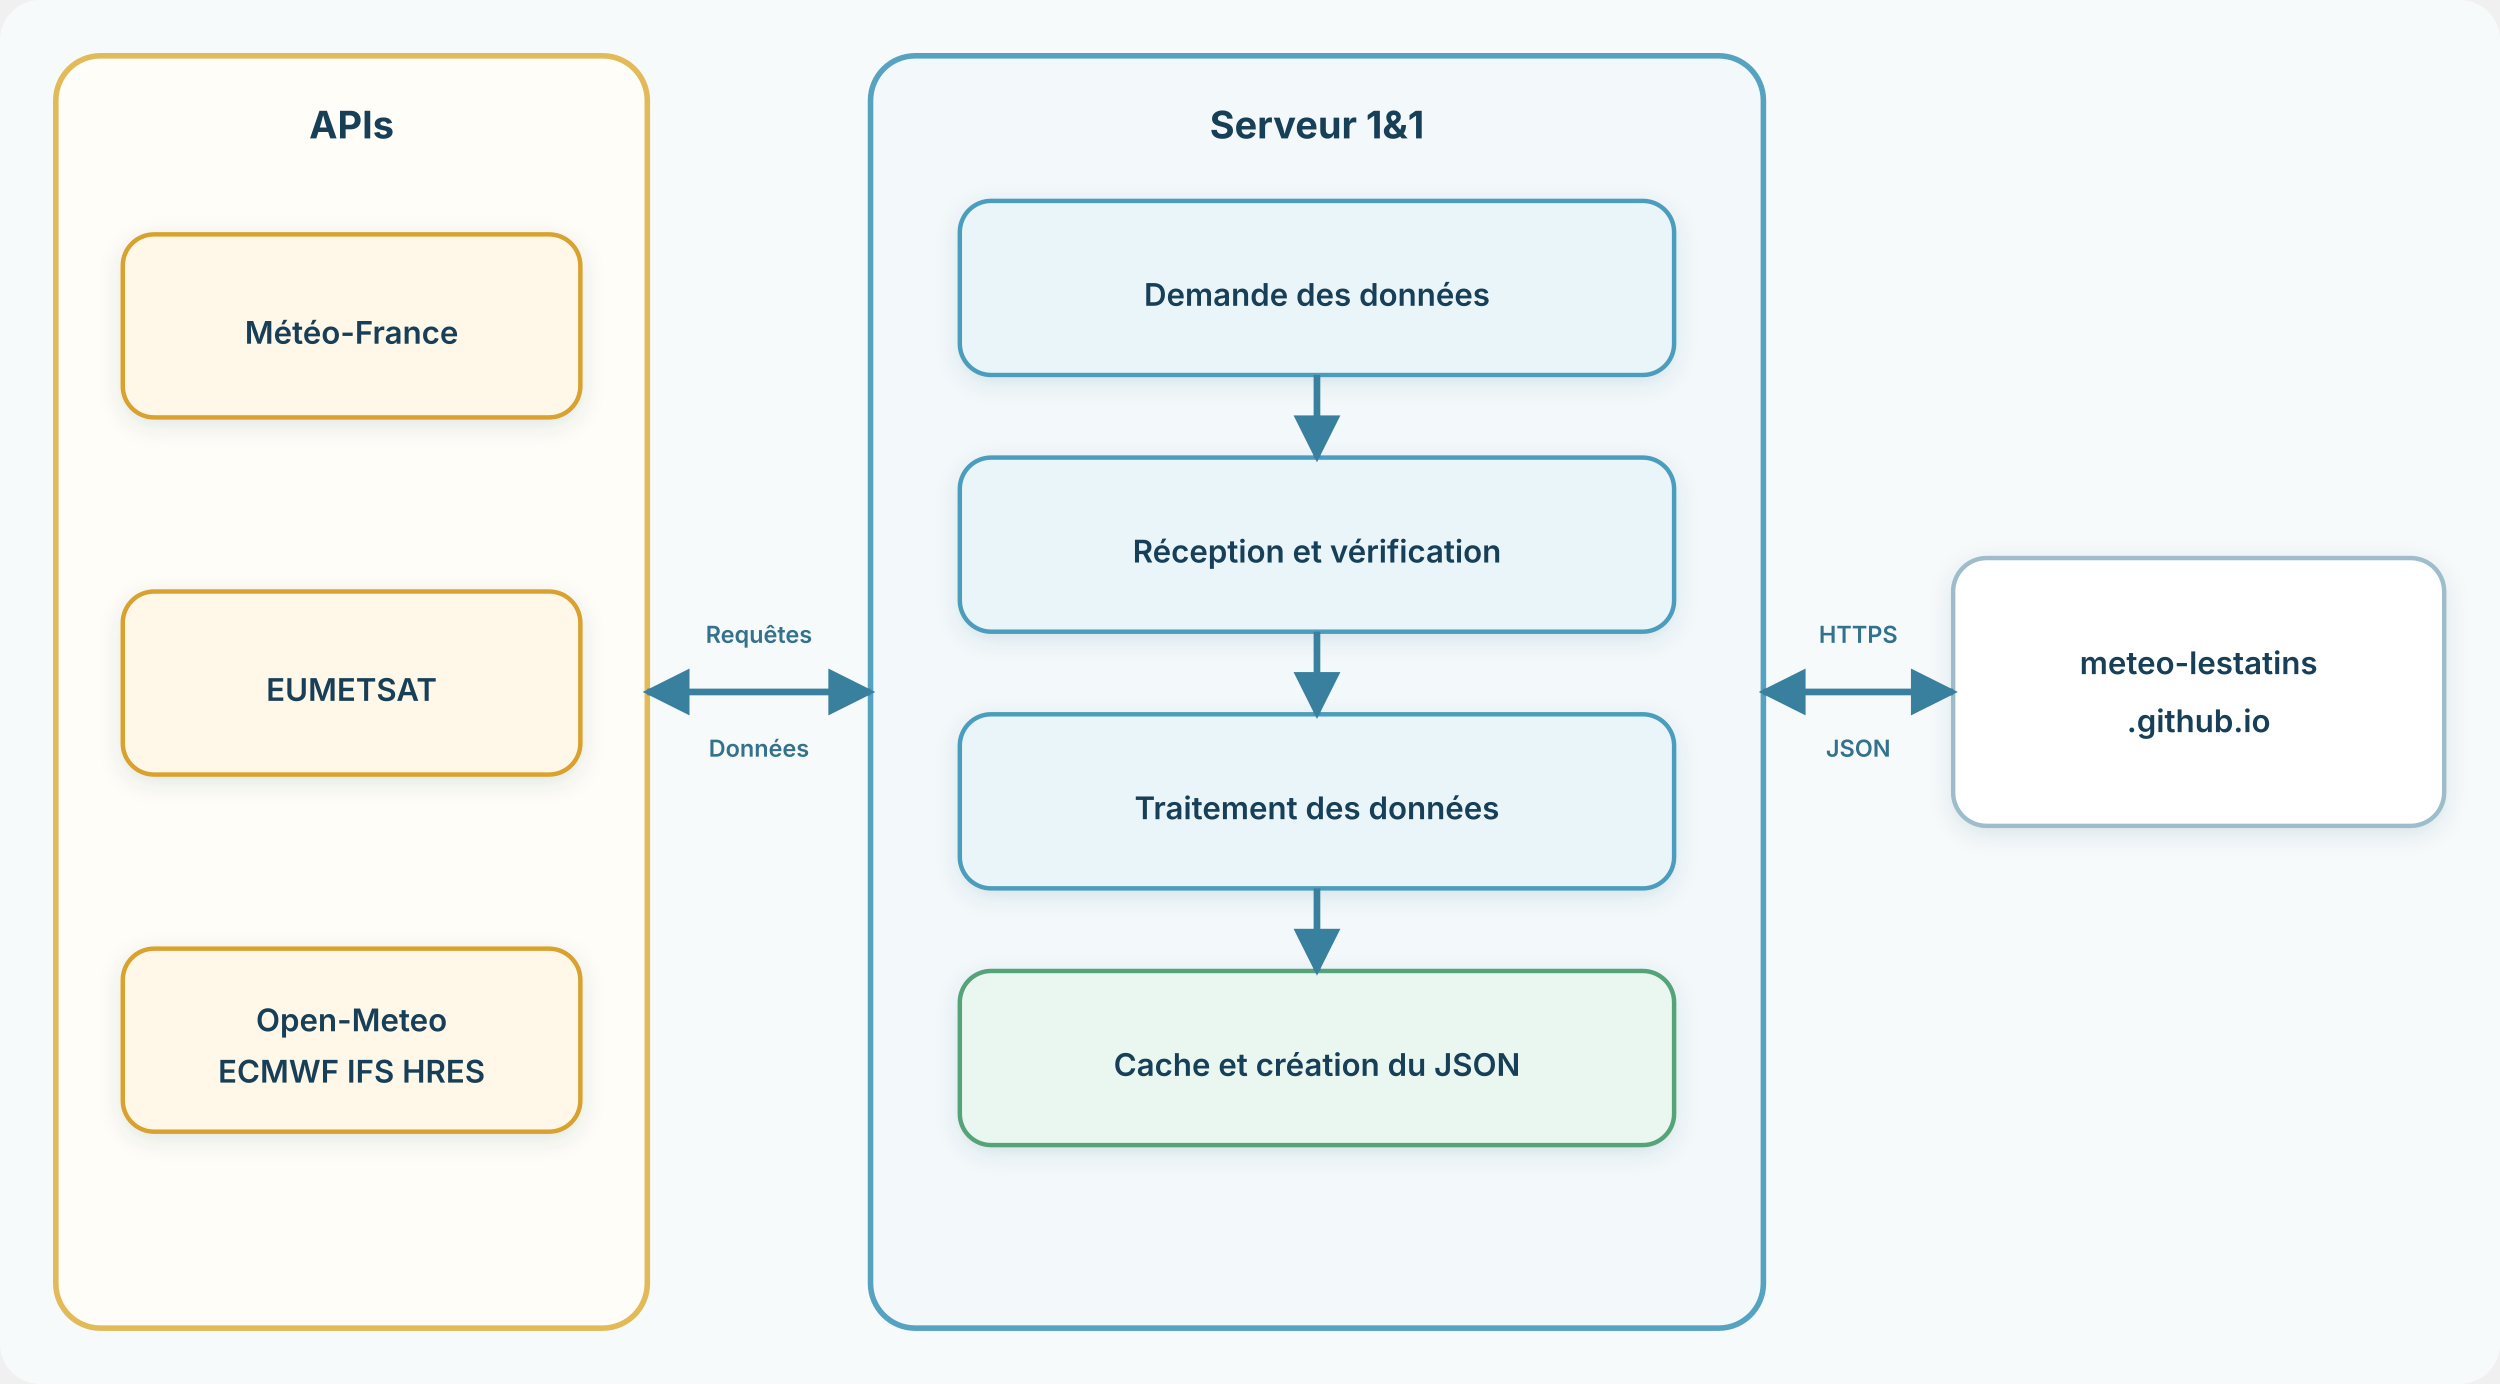
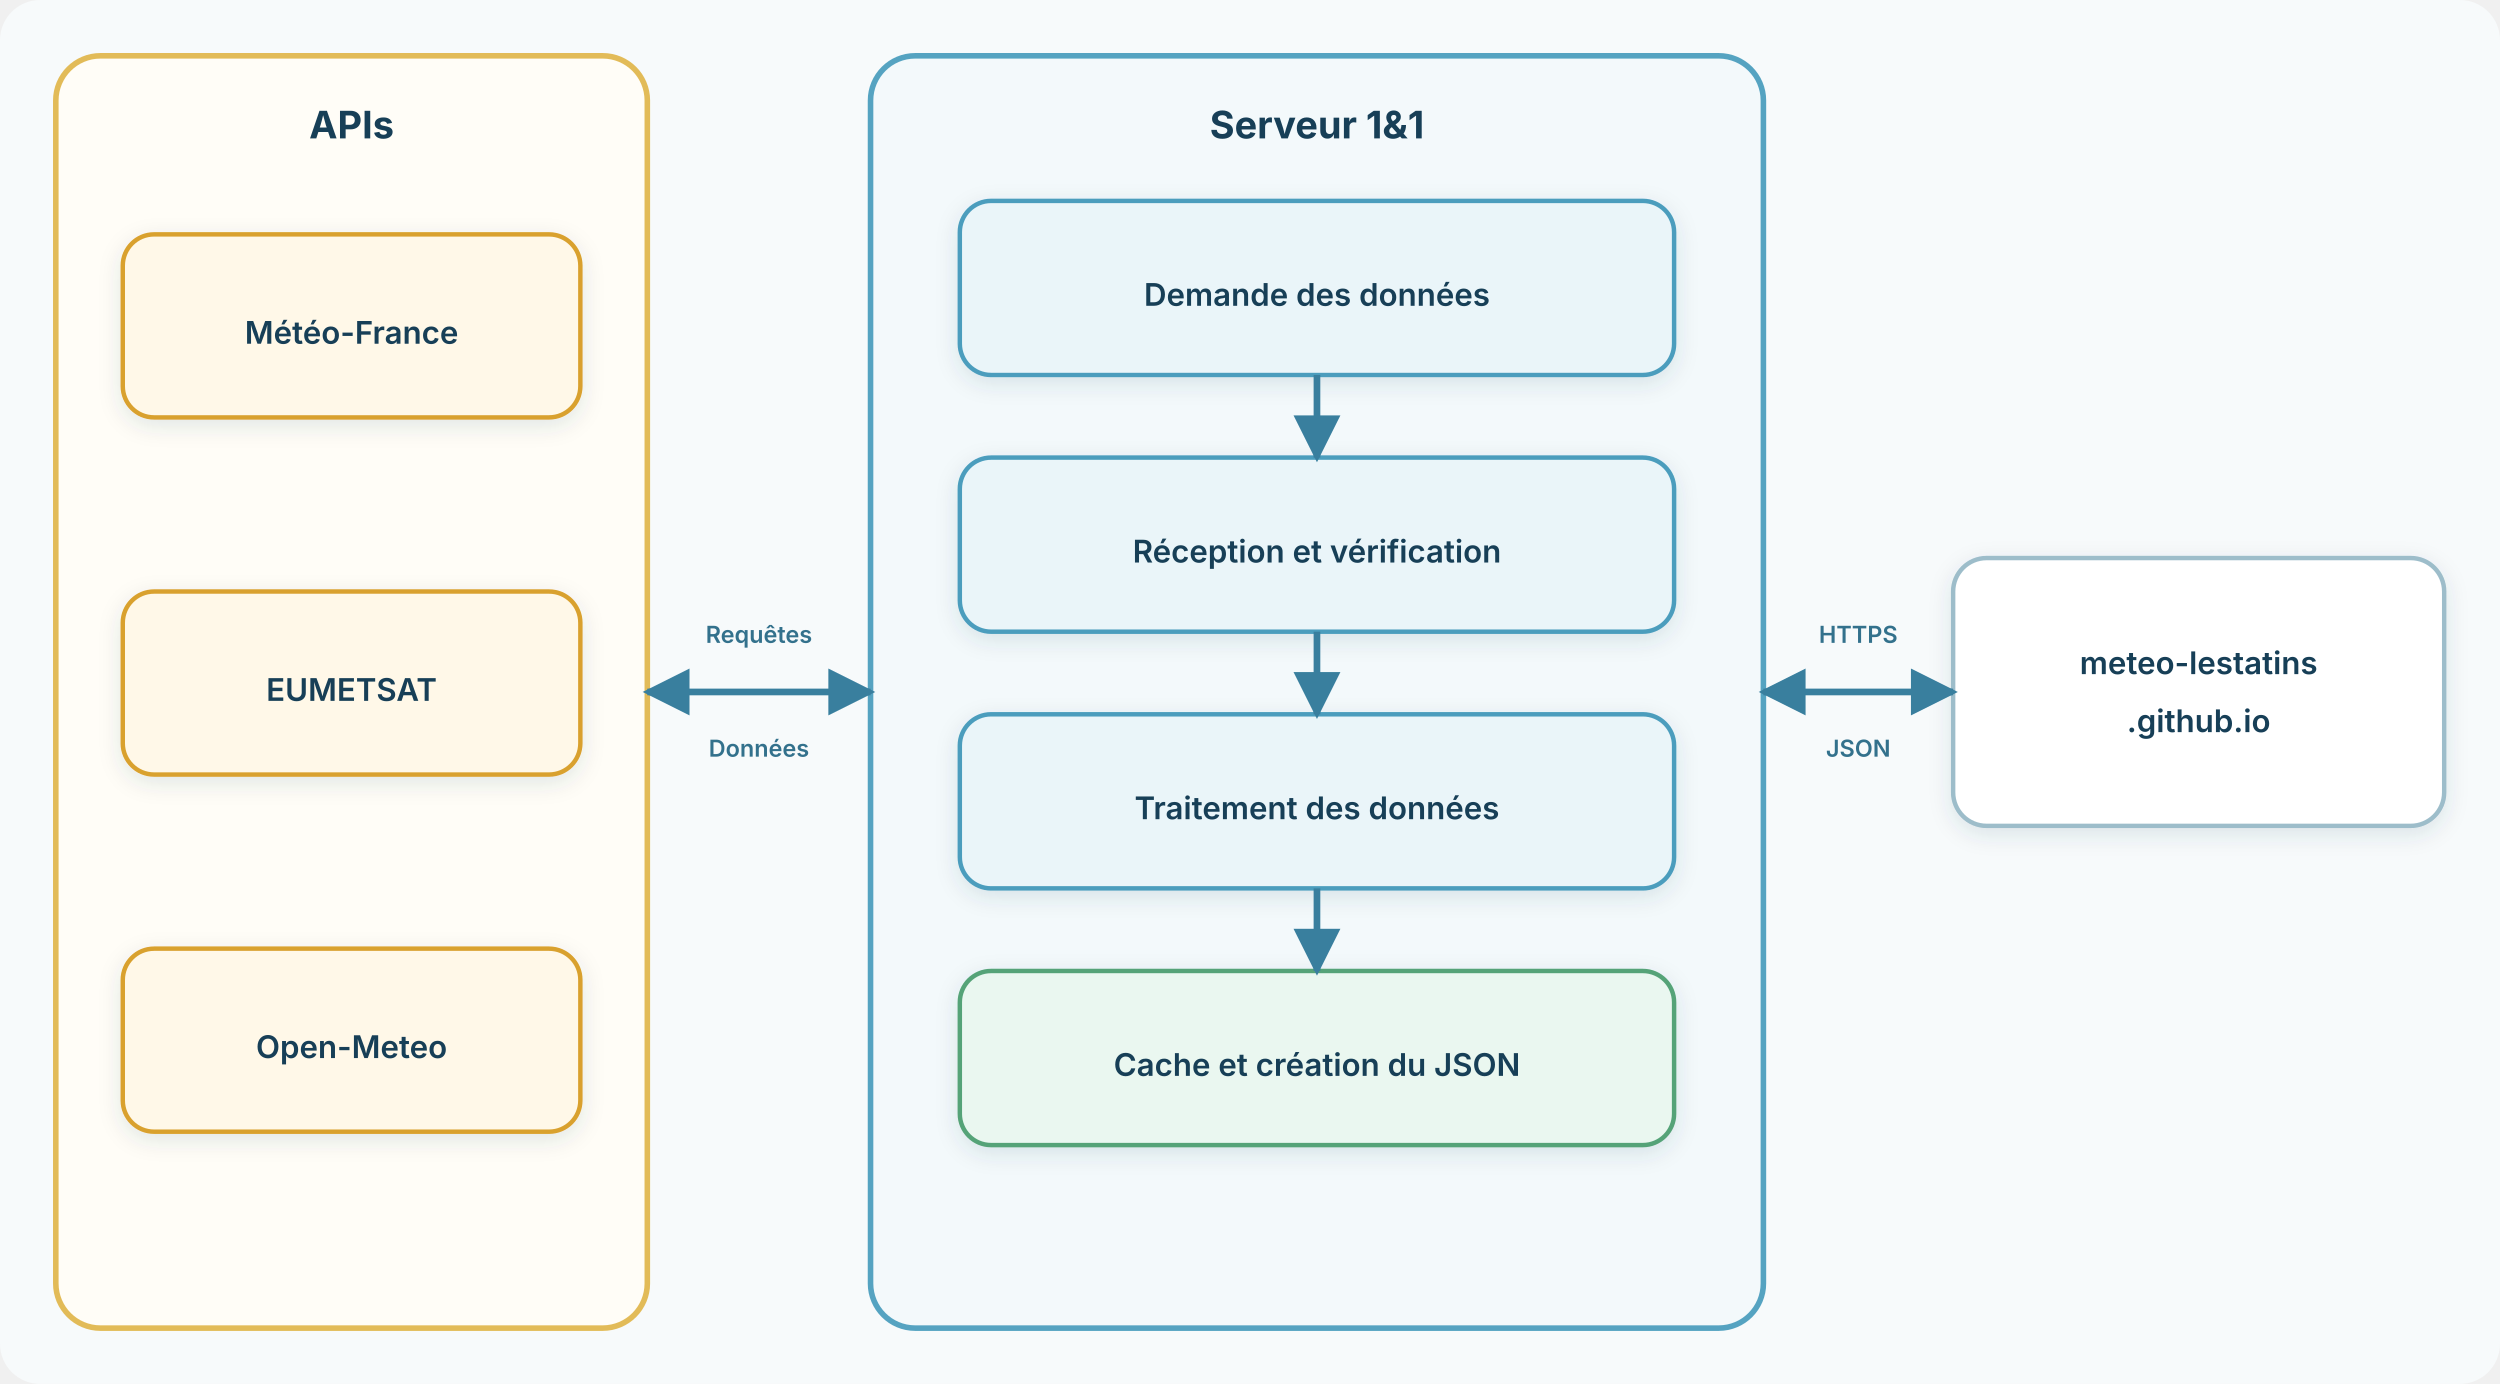
<svg xmlns="http://www.w3.org/2000/svg" viewBox="0 0 1120 620" role="img" aria-labelledby="title description">
  <defs>
    <marker id="arrow" viewBox="0 0 10 10" refX="9" refY="5" markerWidth="7" markerHeight="7" orient="auto-start-reverse">
      <path d="M0 0 10 5 0 10Z" fill="#397f9e" />
    </marker>
    <filter id="shadow" x="-15%" y="-20%" width="130%" height="140%">
      <feDropShadow dx="0" dy="3" stdDeviation="5" flood-color="#244e61" flood-opacity=".12" />
    </filter>
    <style>
      .frame{stroke-width:2.5}.api-frame{fill:#fffdf7;stroke:#e2bb58}.server-frame{fill:#f3f9fb;stroke:#55a3c1}
      .box{stroke-width:2;filter:url(#shadow)}.source{fill:#fff8e8;stroke:#d9a12f}.server{fill:#eaf5f9;stroke:#4b9dbd}.output{fill:#eaf7f0;stroke:#55a378}.site{fill:#fff;stroke:#9dbdca}
      .frame-title{fill:#173f57;font:700 17px Inter,system-ui,sans-serif}.node-title{fill:#173f57;font:600 14px Inter,system-ui,sans-serif}
      .arrow{fill:none;stroke:#397f9e;stroke-width:3;marker-end:url(#arrow)}.both{marker-start:url(#arrow)}
      .edge-label{fill:#33718c;font:600 10.5px Inter,system-ui,sans-serif}
    </style>
  </defs>
  <rect width="1120" height="620" rx="18" fill="#f7fafb" />
  <g aria-label="APIs">
    <rect class="frame api-frame" x="25" y="25" width="265" height="570" rx="20" />
    <text class="frame-title" x="157.5" y="62" text-anchor="middle">APIs</text>
    <g transform="translate(55 105)">
      <rect class="box source" width="205" height="82" rx="14" />
      <text class="node-title" x="102.5" y="49" text-anchor="middle">Météo-France</text>
    </g>
    <g transform="translate(55 265)">
      <rect class="box source" width="205" height="82" rx="14" />
      <text class="node-title" x="102.5" y="49" text-anchor="middle">EUMETSAT</text>
    </g>
    <g transform="translate(55 425)">
      <rect class="box source" width="205" height="82" rx="14" />
-       <text class="node-title" x="102.5" y="37" text-anchor="middle">Open-Meteo</text>
-       <text class="node-title" x="102.5" y="60" text-anchor="middle">ECMWF IFS HRES</text>
+       <text class="node-title" x="102.5" y="49" text-anchor="middle">Open-Meteo</text>
    </g>
  </g>
  <g aria-label="Serveur 1&amp;1">
    <rect class="frame server-frame" x="390" y="25" width="400" height="570" rx="20" />
    <text class="frame-title" x="590" y="62" text-anchor="middle">Serveur 1&amp;1</text>
    <g transform="translate(430 90)">
      <rect class="box server" width="320" height="78" rx="14" />
      <text class="node-title" x="160" y="47" text-anchor="middle">Demande des données</text>
    </g>
    <g transform="translate(430 205)">
      <rect class="box server" width="320" height="78" rx="14" />
      <text class="node-title" x="160" y="47" text-anchor="middle">Réception et vérification</text>
    </g>
    <g transform="translate(430 320)">
      <rect class="box server" width="320" height="78" rx="14" />
      <text class="node-title" x="160" y="47" text-anchor="middle">Traitement des données</text>
    </g>
    <g transform="translate(430 435)">
      <rect class="box output" width="320" height="78" rx="14" />
      <text class="node-title" x="160" y="47" text-anchor="middle">Cache et création du JSON</text>
    </g>
    <path class="arrow" d="M590 168V205" />
    <path class="arrow" d="M590 283V320" />
    <path class="arrow" d="M590 398V435" />
  </g>
  <g transform="translate(875 250)">
    <rect class="box site" width="220" height="120" rx="15" />
    <text class="node-title" x="110" y="52" text-anchor="middle">meteo-lestatins</text>
    <text class="node-title" x="110" y="78" text-anchor="middle">.github.io</text>
  </g>
  <path class="arrow both" d="M290 310H390" />
  <text class="edge-label" x="340" y="288" text-anchor="middle">Requêtes</text>
  <text class="edge-label" x="340" y="339" text-anchor="middle">Données</text>
  <path class="arrow both" d="M790 310H875" />
  <text class="edge-label" x="832.5" y="288" text-anchor="middle">HTTPS</text>
  <text class="edge-label" x="832.5" y="339" text-anchor="middle">JSON</text>
</svg>
